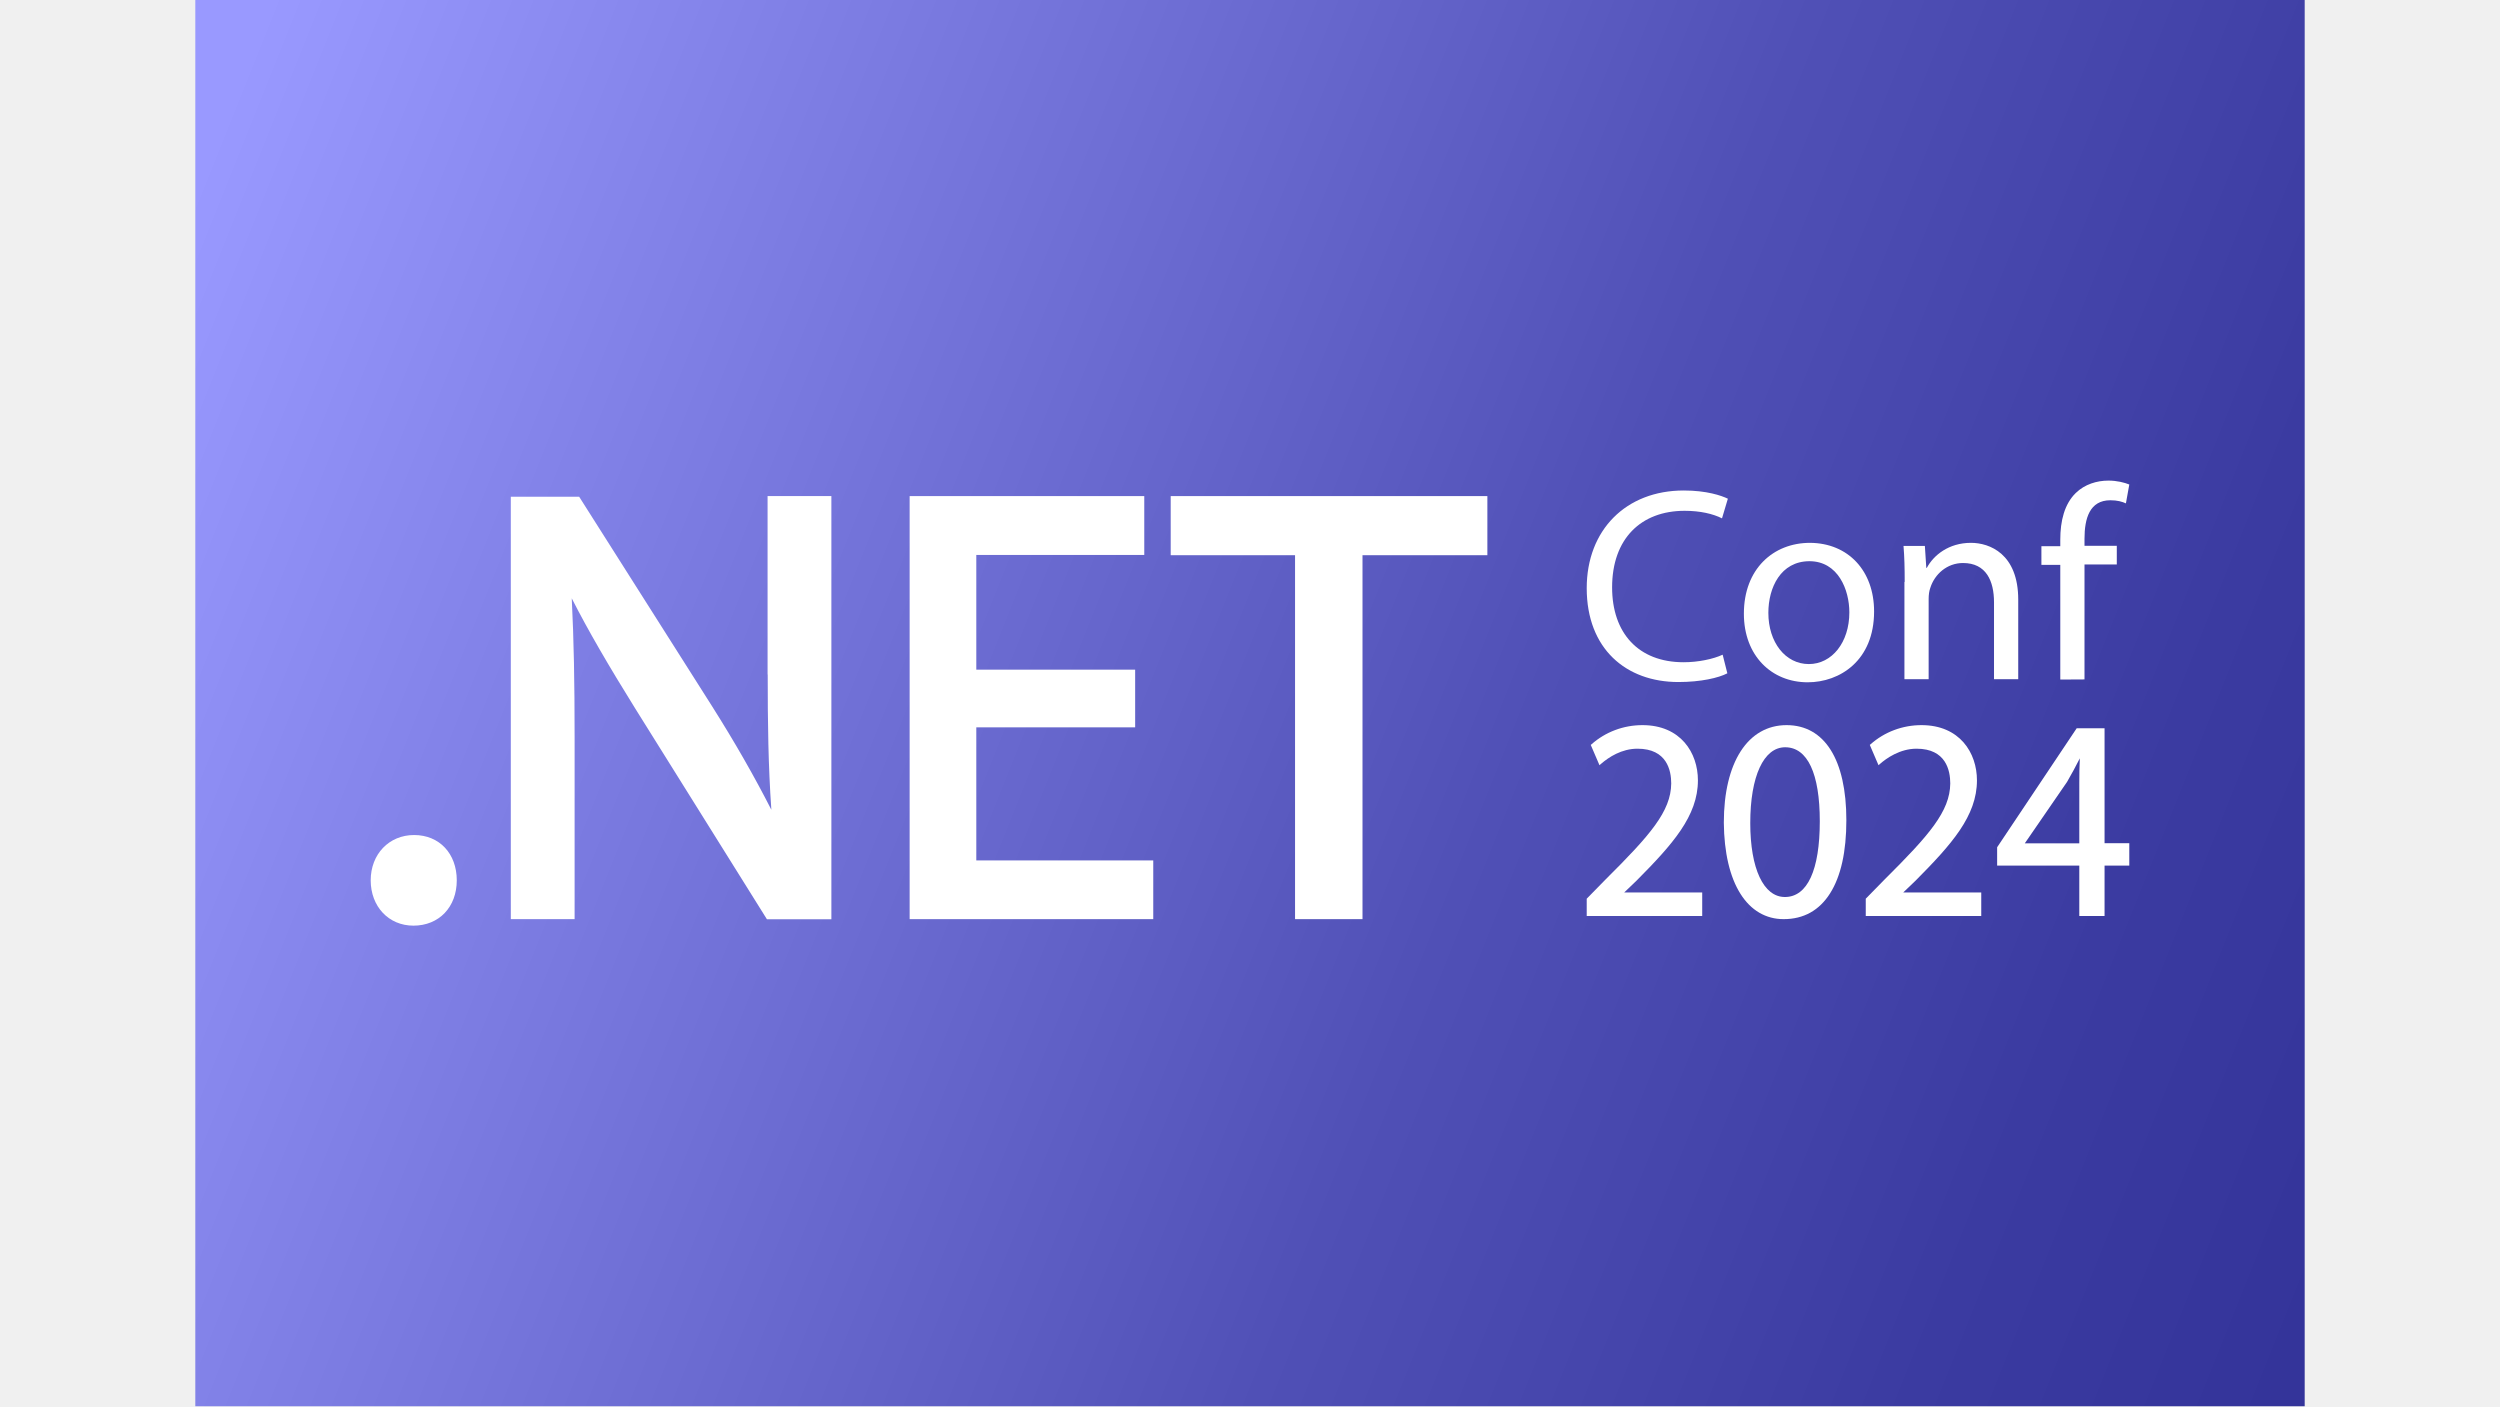
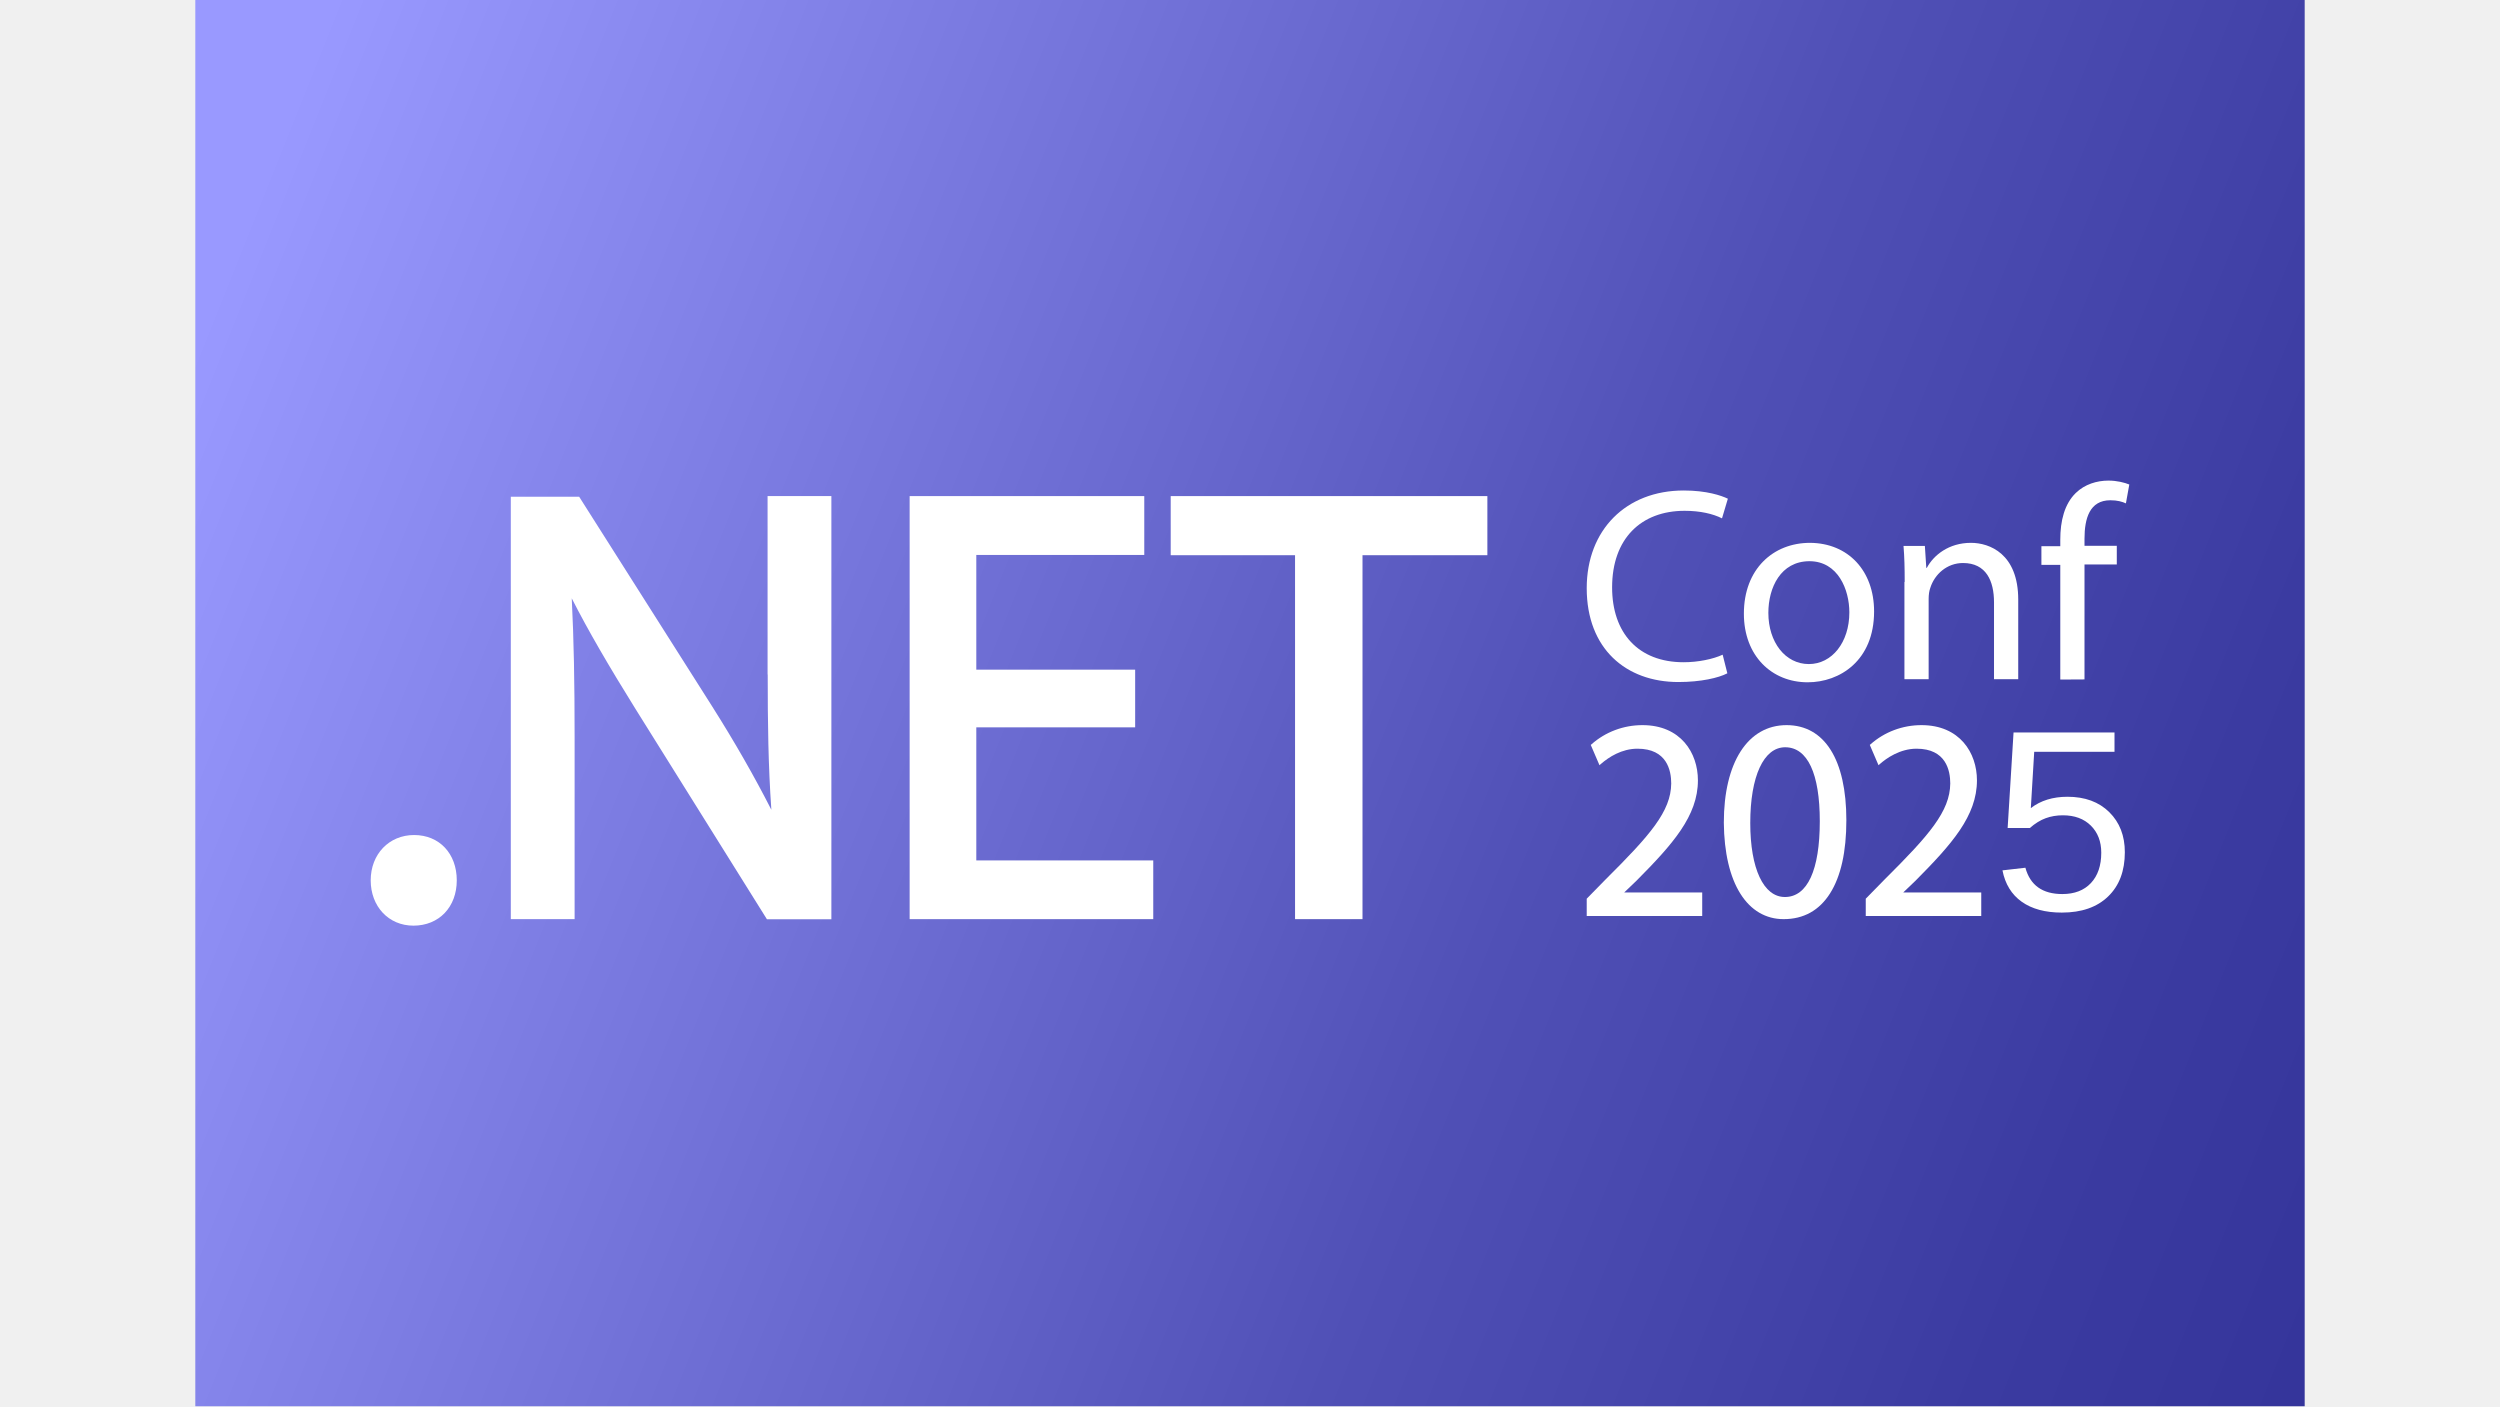
- <svg xmlns="http://www.w3.org/2000/svg" version="1.1" id="Layer_1" x="0px" y="0px" viewBox="0 0 1920 1080" style="enable-background:new 0 0 1920 1080;" xml:space="preserve">
-   <style type="text/css">
- 	.st0{fill-rule:evenodd;clip-rule:evenodd;fill:url(#SVGID_1_);}
- 	.st1{fill:#FFFFFF;}
- </style>
-   <linearGradient id="SVGID_1_" gradientUnits="userSpaceOnUse" x1="-2723.16" y1="2295.891" x2="-2722.16" y2="2295.891" gradientTransform="matrix(1705.711 691.0618 -691.0618 1705.711 6231705.5 -2034030.375)">
-     <stop offset="0" style="stop-color:#9999FF" />
-     <stop offset="0.59" style="stop-color:#5050B6" />
-     <stop offset="0.84" style="stop-color:#3B3BA1" />
-     <stop offset="1" style="stop-color:#333399" />
-   </linearGradient>
-   <rect x="150" y="0" class="st0" width="1620" height="1080" />
+ <svg xmlns="http://www.w3.org/2000/svg" width="100%" height="100%" viewBox="0 0 1920 1080" version="1.1" xml:space="preserve" style="fill-rule:evenodd;clip-rule:evenodd;stroke-linejoin:round;stroke-miterlimit:2;">
+   <rect x="150" y="0" width="1620" height="1080" style="fill:url(#_Linear1);" />
+   <g transform="matrix(1.37651,0,0,1.37651,83.6107,-486.763)">
+     <text x="1050.73px" y="861.377px" style="font-family:'ArialMT', 'Arial', sans-serif;font-size:144px;fill:white;">5</text>
+   </g>
  <g>
    <g>
-       <path class="st1" d="M318,641.3c-19.2,0-33.3,14.7-33.3,34.8s13.8,34.8,32.8,34.8c19.7,0,33.3-14.3,33.3-34.8    S337.5,641.3,318,641.3z" />
-       <path class="st1" d="M589.6,518c0,36.9,0.4,69.8,2.8,103.9c-13-25.5-27.9-51.6-45.4-79.3L444.8,381.5h-52.5v324.4h49V566.4    c0-42.6-0.6-75.2-2.2-106.9c12.5,24.6,28.5,52.1,48.8,84.7L589,706h49.5V381h-49v137H589.6z" />
-       <path class="st1" d="M749.8,558.6h122v-44.3h-122v-88.1h129V381H698.6v324.9h187.1v-45.1H749.8V558.6z" />
-       <path class="st1" d="M899.1,381v45.4h95.5v279.5h51.8V426.4h95.9V381H899.1z" />
+       <path d="M318,641.3C298.8,641.3 284.7,656 284.7,676.1C284.7,696.2 298.5,710.9 317.5,710.9C337.2,710.9 350.8,696.6 350.8,676.1C350.8,655.6 337.5,641.3 318,641.3Z" style="fill:white;fill-rule:nonzero;" />
+       <path d="M589.6,518C589.6,554.9 590,587.8 592.4,621.9C579.4,596.4 564.5,570.3 547,542.6L444.8,381.5L392.3,381.5L392.3,705.9L441.3,705.9L441.3,566.4C441.3,523.8 440.7,491.2 439.1,459.5C451.6,484.1 467.6,511.6 487.9,544.2L589,706L638.5,706L638.5,381L589.5,381L589.5,518L589.6,518Z" style="fill:white;fill-rule:nonzero;" />
+       <path d="M749.8,558.6L871.8,558.6L871.8,514.3L749.8,514.3L749.8,426.2L878.8,426.2L878.8,381L698.6,381L698.6,705.9L885.7,705.9L885.7,660.8L749.8,660.8L749.8,558.6Z" style="fill:white;fill-rule:nonzero;" />
+       <path d="M899.1,381L899.1,426.4L994.6,426.4L994.6,705.9L1046.4,705.9L1046.4,426.4L1142.3,426.4L1142.3,381L899.1,381Z" style="fill:white;fill-rule:nonzero;" />
    </g>
    <g>
-       <path class="st1" d="M1326.6,517.1c-6.7,3.5-20.3,6.7-37.6,6.7c-40.2,0-70.4-25.5-70.4-72.1c0-44.7,30.2-75,74.5-75    c17.7,0,28.9,3.9,33.9,6.3l-4.5,15.1c-6.9-3.5-16.8-5.8-28.7-5.8c-33.5,0-55.7,21.4-55.7,58.8c0,35,20.1,57.5,54.9,57.5    c11.2,0,22.7-2.4,30-5.8L1326.6,517.1z" />
-       <path class="st1" d="M1439.3,469.6c0,37.8-26.4,54.4-51,54.4c-27.6,0-49-20.3-49-52.7c0-34.3,22.5-54.4,50.8-54.4    C1419.4,417.1,1439.3,438.3,1439.3,469.6z M1358.1,470.7c0,22.5,13,39.3,31.1,39.3c17.7,0,31.1-16.6,31.1-39.7    c0-17.3-8.6-39.3-30.7-39.3C1367.6,431.1,1358.1,451.2,1358.1,470.7z" />
-       <path class="st1" d="M1462.8,446.9c0-10.6-0.2-19.2-0.9-27.6h16.4l1.1,16.8h0.4c5.2-9.7,16.8-19.2,33.9-19.2    c14.3,0,36.3,8.4,36.3,43.6v61.1h-18.6v-59c0-16.4-6-30.2-23.8-30.2c-12.3,0-21.8,8.6-25.1,19c-0.9,2.4-1.3,5.4-1.3,8.6v61.6    h-18.6v-74.7H1462.8z" />
-       <path class="st1" d="M1582.3,521.9v-88.1h-14.5v-14.3h14.5v-5c0-14.5,3.2-27.4,11.9-35.9c6.9-6.7,16.2-9.5,25.1-9.5    c6.5,0,12.3,1.5,16,3l-2.6,14.5c-2.8-1.3-6.5-2.4-11.9-2.4c-16,0-19.9,14-19.9,29.6v5.4h24.8v14.3h-24.8v88.3L1582.3,521.9    L1582.3,521.9z" />
+       <path d="M1326.6,517.1C1319.9,520.6 1306.3,523.8 1289,523.8C1248.8,523.8 1218.6,498.3 1218.6,451.7C1218.6,407 1248.8,376.7 1293.1,376.7C1310.8,376.7 1322,380.6 1327,383L1322.5,398.1C1315.6,394.6 1305.7,392.3 1293.8,392.3C1260.3,392.3 1238.1,413.7 1238.1,451.1C1238.1,486.1 1258.2,508.6 1293,508.6C1304.2,508.6 1315.7,506.2 1323,502.8L1326.6,517.1Z" style="fill:white;fill-rule:nonzero;" />
+       <path d="M1439.3,469.6C1439.3,507.4 1412.9,524 1388.3,524C1360.7,524 1339.3,503.7 1339.3,471.3C1339.3,437 1361.8,416.9 1390.1,416.9C1419.4,417.1 1439.3,438.3 1439.3,469.6ZM1358.1,470.7C1358.1,493.2 1371.1,510 1389.2,510C1406.9,510 1420.3,493.4 1420.3,470.3C1420.3,453 1411.7,431 1389.6,431C1367.6,431.1 1358.1,451.2 1358.1,470.7Z" style="fill:white;fill-rule:nonzero;" />
+       <path d="M1462.8,446.9C1462.8,436.3 1462.6,427.7 1461.9,419.3L1478.3,419.3L1479.4,436.1L1479.8,436.1C1485,426.4 1496.6,416.9 1513.7,416.9C1528,416.9 1550,425.3 1550,460.5L1550,521.6L1531.4,521.6L1531.4,462.6C1531.4,446.2 1525.4,432.4 1507.6,432.4C1495.3,432.4 1485.8,441 1482.5,451.4C1481.6,453.8 1481.2,456.8 1481.2,460L1481.2,521.6L1462.6,521.6L1462.6,446.9L1462.8,446.9Z" style="fill:white;fill-rule:nonzero;" />
+       <path d="M1582.3,521.9L1582.3,433.8L1567.8,433.8L1567.8,419.5L1582.3,419.5L1582.3,414.5C1582.3,400 1585.5,387.1 1594.2,378.6C1601.1,371.9 1610.4,369.1 1619.3,369.1C1625.8,369.1 1631.6,370.6 1635.3,372.1L1632.7,386.6C1629.9,385.3 1626.2,384.2 1620.8,384.2C1604.8,384.2 1600.9,398.2 1600.9,413.8L1600.9,419.2L1625.7,419.2L1625.7,433.5L1600.9,433.5L1600.9,521.8L1582.3,521.9Z" style="fill:white;fill-rule:nonzero;" />
    </g>
  </g>
  <g>
-     <path class="st1" d="M1256.9,676.3c27.6-27.8,47.1-49.6,47.1-77c0-21.1-13.2-42.4-42.6-42.4c-14.5,0-28.4,5.2-39.1,14.7l-0.6,0.5   l6.7,15.6l1-0.9c6.2-5.4,16.1-11.8,28.2-11.8c22.6,0,25.9,16.7,25.9,26.7c-0.2,21.4-16.2,39.7-50.2,73.5l-14.7,15v13.3h88.7v-18.1   h-59.9L1256.9,676.3z" />
-     <path class="st1" d="M1372.1,556.9c-29.8,0-48.2,28.7-48.2,74.9c0.2,22.9,4.6,41.8,12.8,54.7c8,12.7,19.5,19.4,33.1,19.4   c15.4,0,27.4-6.7,35.7-19.8c8.3-13.1,12.5-32,12.5-56.2C1418,583.5,1401.3,556.9,1372.1,556.9z M1397.6,630.7   c0,37.5-9.5,58.2-26.8,58.2c-16.4,0-26.6-21.8-26.6-56.8c0-35.9,10.3-58.2,26.8-58.2C1388.2,573.9,1397.6,594.1,1397.6,630.7z" />
-     <path class="st1" d="M1471.2,676.3c27.6-27.8,47.1-49.6,47.1-77c0-21.1-13.2-42.4-42.6-42.4c-14.5,0-28.4,5.2-39.1,14.7l-0.6,0.5   l6.7,15.6l1-0.9c5-4.4,15.4-11.8,28.2-11.8c22.6,0,25.9,16.7,25.9,26.7c-0.2,21.4-16.2,39.7-50.2,73.5l-14.7,15v13.3h88.7v-18.1   h-59.9L1471.2,676.3z" />
-     <path class="st1" d="M1616.3,647.6v-88.3h-21.4l-61.1,91.4v14.1h63.1v38.7h19.4v-38.7h19v-17.2H1616.3z M1555.1,647.6l32.4-47.1   c3.7-6.4,6.6-11.8,9.8-18.1c-0.3,6.3-0.4,12.6-0.4,18.9v46.4H1555.1z" />
+     <path d="M1256.9,676.3C1284.5,648.5 1304,626.7 1304,599.3C1304,578.2 1290.8,556.9 1261.4,556.9C1246.9,556.9 1233,562.1 1222.3,571.6L1221.7,572.1L1228.4,587.7L1229.4,586.8C1235.6,581.4 1245.5,575 1257.6,575C1280.2,575 1283.5,591.7 1283.5,601.7C1283.3,623.1 1267.3,641.4 1233.3,675.2L1218.6,690.2L1218.6,703.5L1307.3,703.5L1307.3,685.4L1247.4,685.4L1256.9,676.3Z" style="fill:white;fill-rule:nonzero;" />
+     <path d="M1372.1,556.9C1342.3,556.9 1323.9,585.6 1323.9,631.8C1324.1,654.7 1328.5,673.6 1336.7,686.5C1344.7,699.2 1356.2,705.9 1369.8,705.9C1385.2,705.9 1397.2,699.2 1405.5,686.1C1413.8,673 1418,654.1 1418,629.9C1418,583.5 1401.3,556.9 1372.1,556.9ZM1397.6,630.7C1397.6,668.2 1388.1,688.9 1370.8,688.9C1354.4,688.9 1344.2,667.1 1344.2,632.1C1344.2,596.2 1354.5,573.9 1371,573.9C1388.2,573.9 1397.6,594.1 1397.6,630.7Z" style="fill:white;fill-rule:nonzero;" />
+     <path d="M1471.2,676.3C1498.8,648.5 1518.3,626.7 1518.3,599.3C1518.3,578.2 1505.1,556.9 1475.7,556.9C1461.2,556.9 1447.3,562.1 1436.6,571.6L1436,572.1L1442.7,587.7L1443.7,586.8C1448.7,582.4 1459.1,575 1471.9,575C1494.5,575 1497.8,591.7 1497.8,601.7C1497.6,623.1 1481.6,641.4 1447.6,675.2L1432.9,690.2L1432.9,703.5L1521.6,703.5L1521.6,685.4L1461.7,685.4L1471.2,676.3Z" style="fill:white;fill-rule:nonzero;" />
  </g>
+   <defs>
+     <linearGradient id="_Linear1" x1="0" y1="0" x2="1" y2="0" gradientUnits="userSpaceOnUse" gradientTransform="matrix(1705.71,691.062,-691.062,1705.71,179.482,224.062)">
+       <stop offset="0" style="stop-color:rgb(153,153,255);stop-opacity:1" />
+       <stop offset="0.59" style="stop-color:rgb(80,80,182);stop-opacity:1" />
+       <stop offset="0.84" style="stop-color:rgb(59,59,161);stop-opacity:1" />
+       <stop offset="1" style="stop-color:rgb(51,51,153);stop-opacity:1" />
+     </linearGradient>
+   </defs>
</svg>
